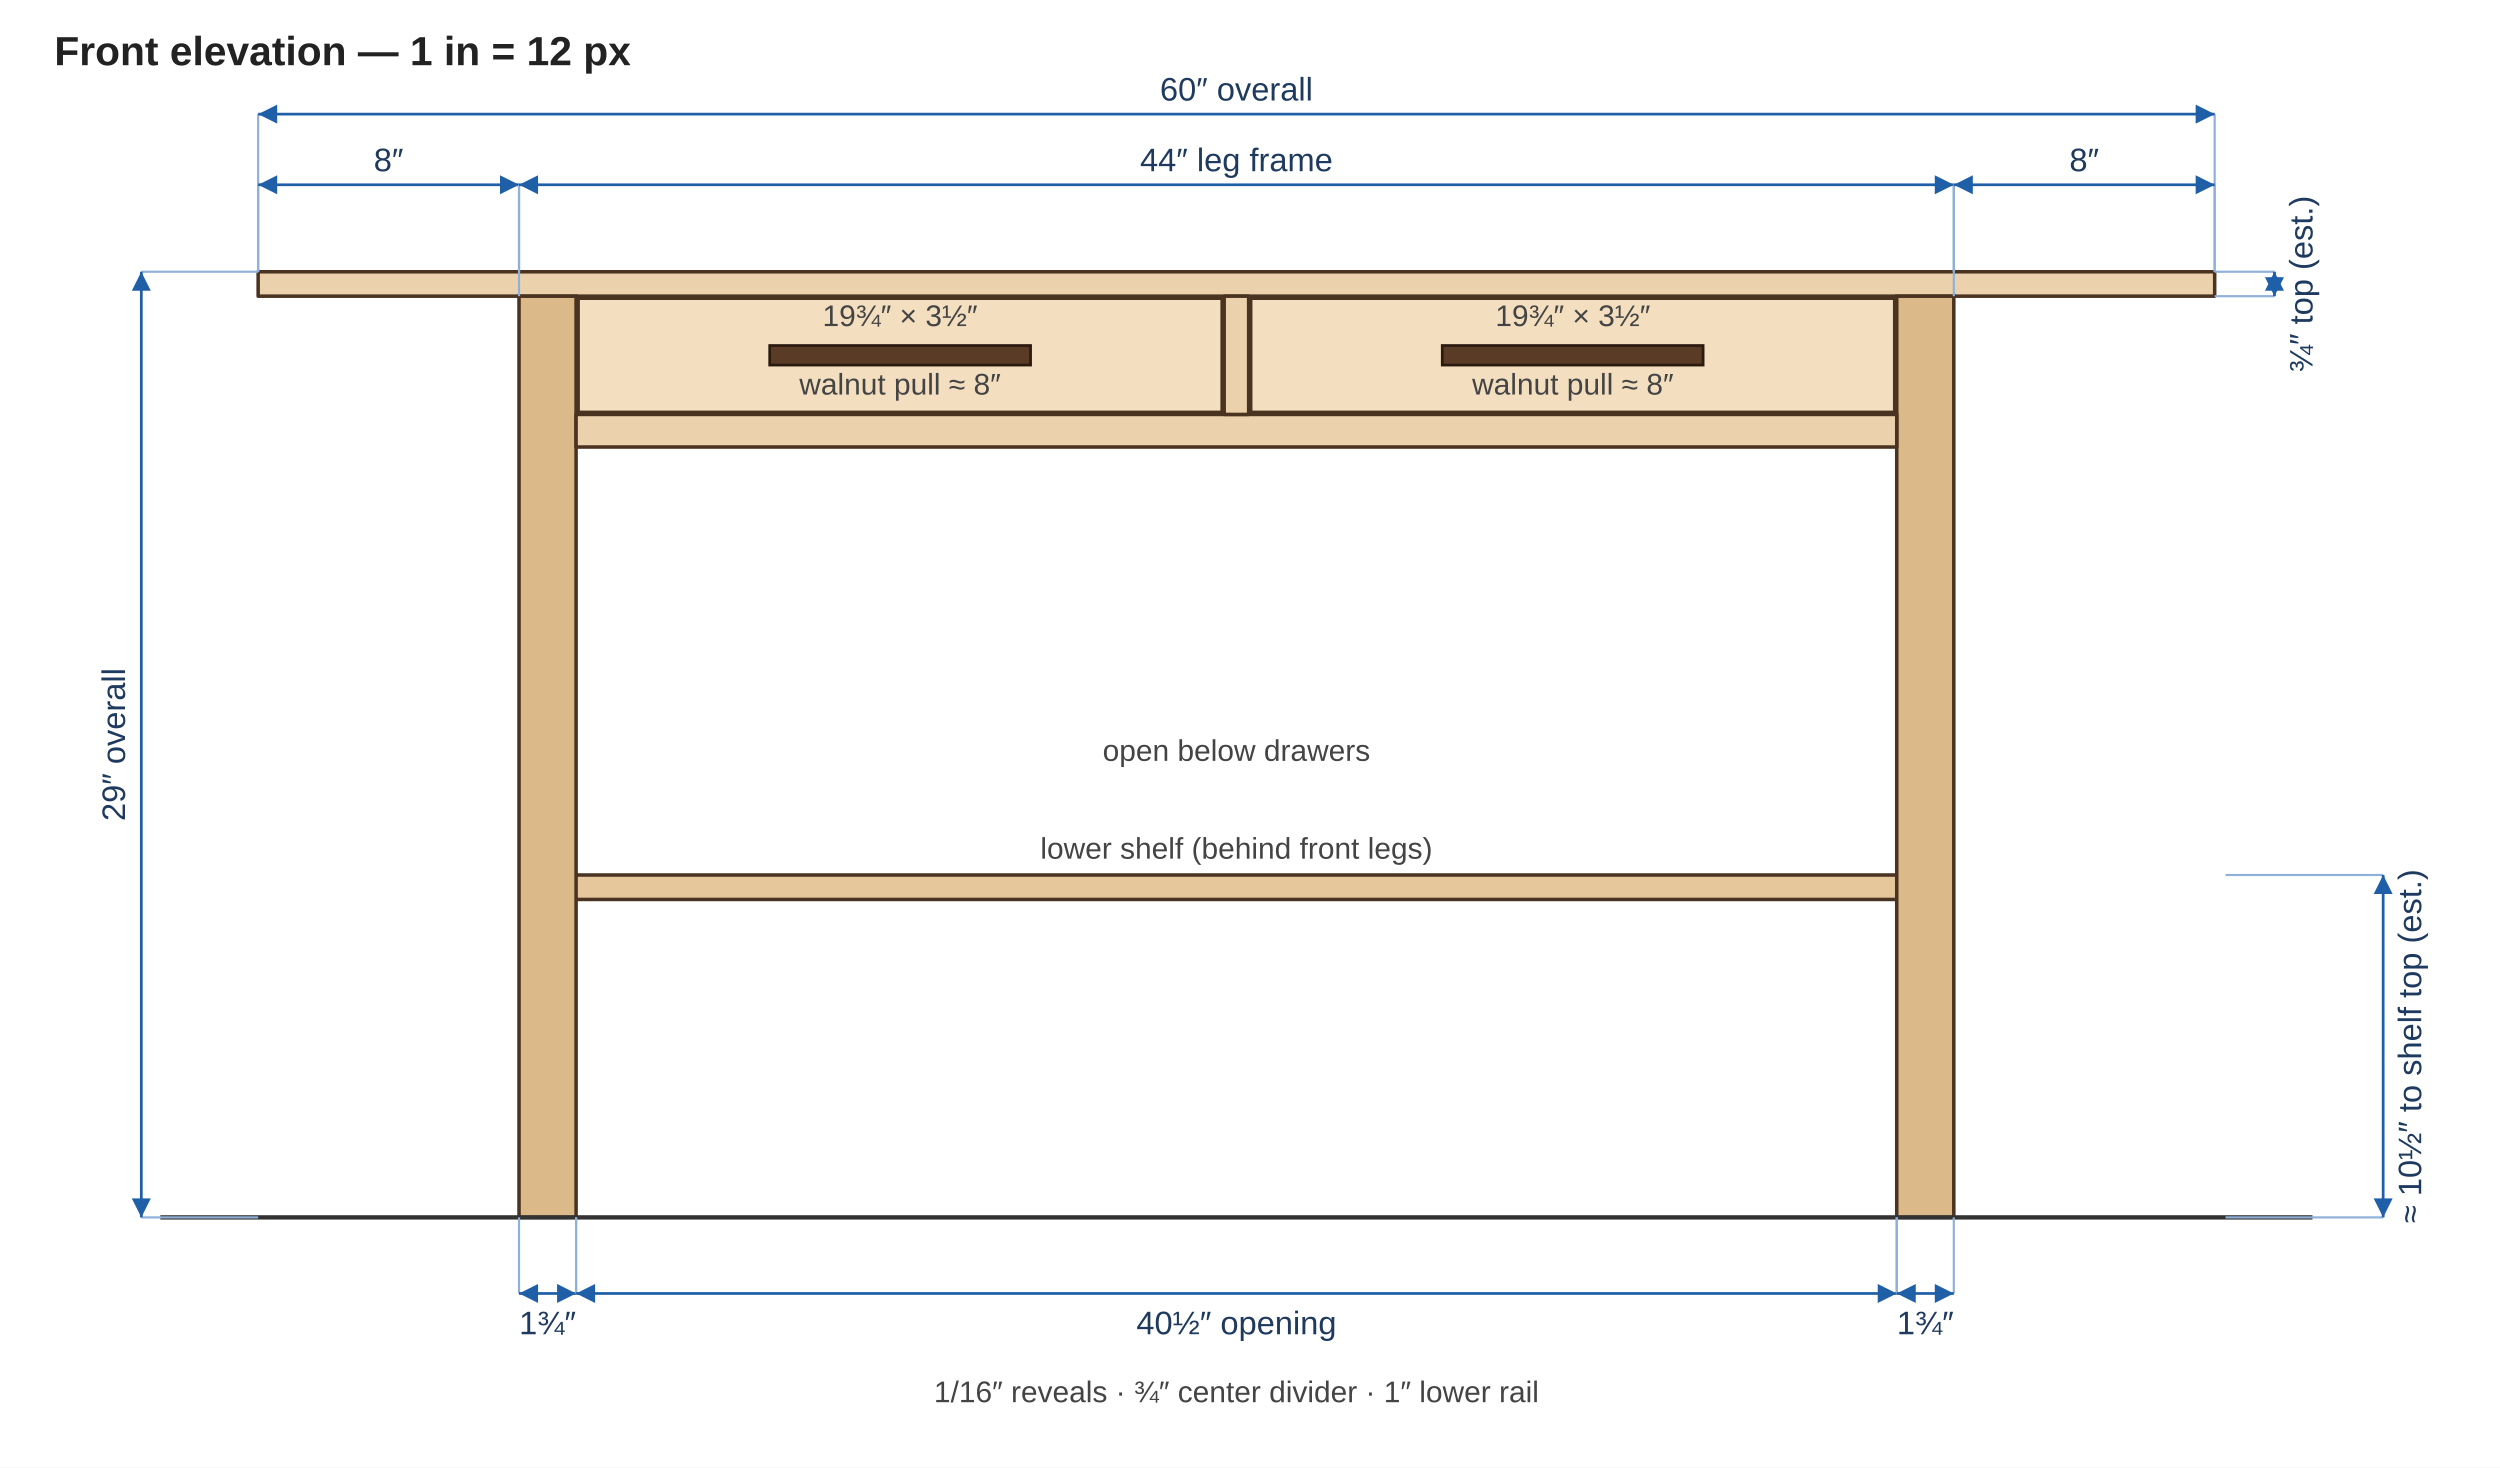
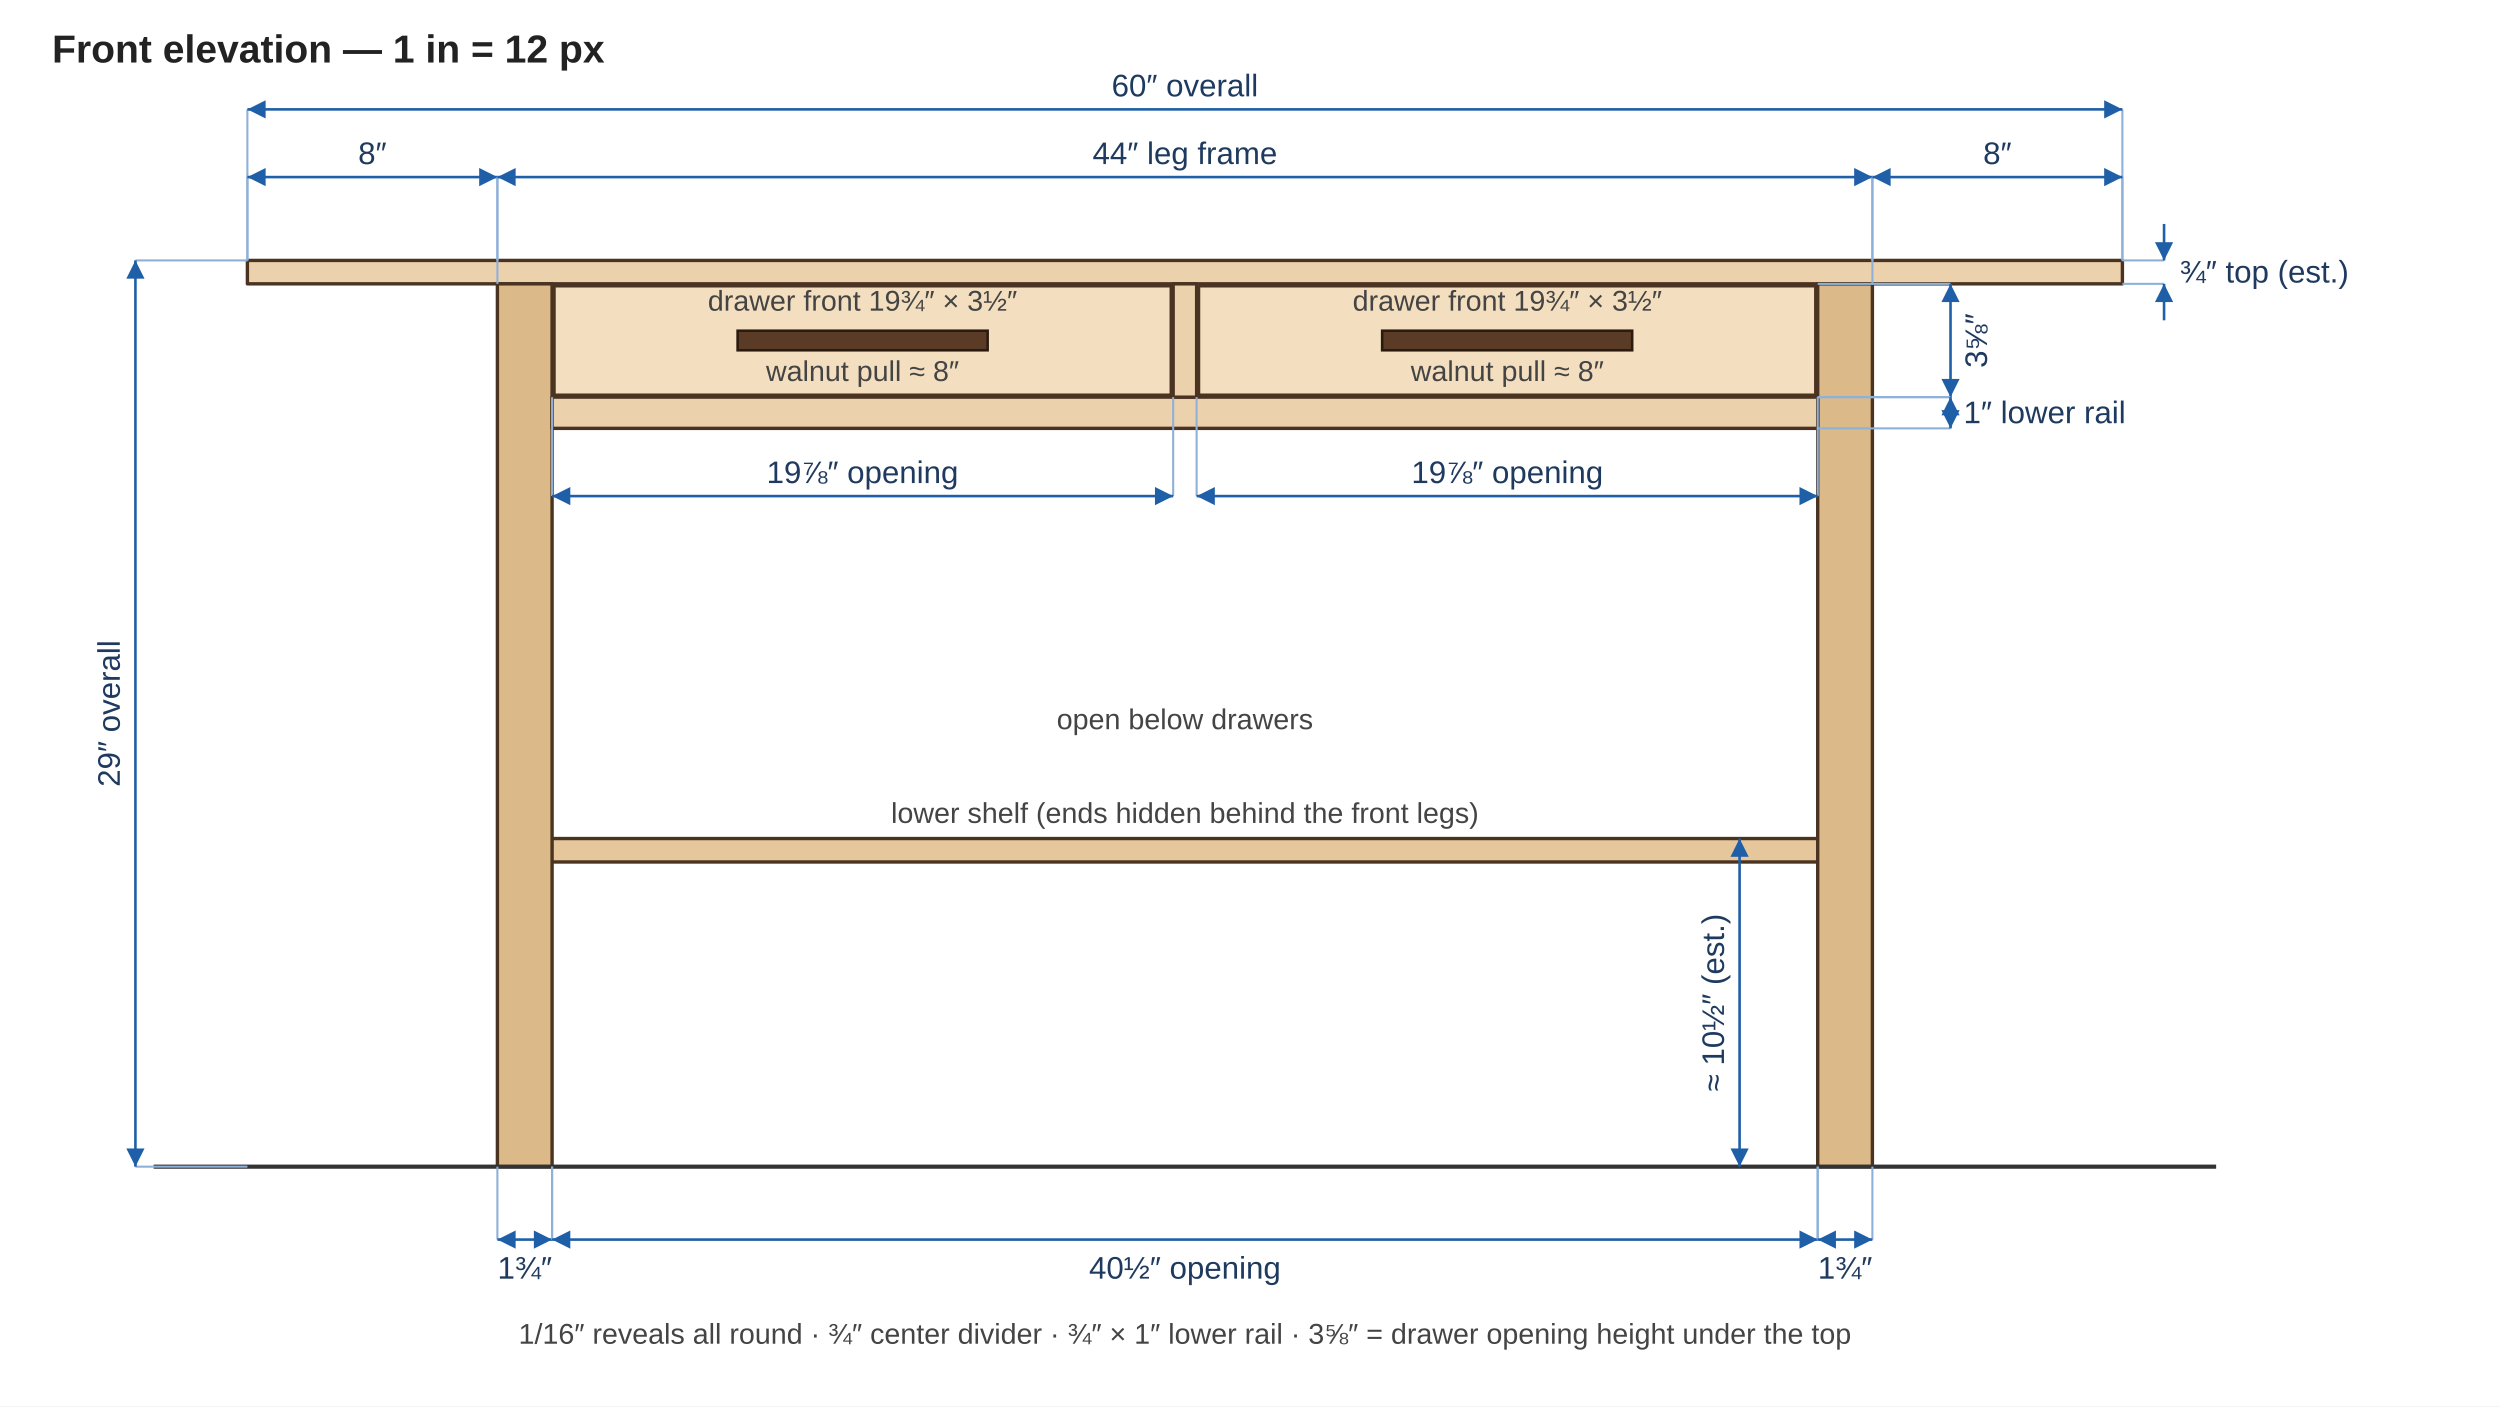
- <svg xmlns="http://www.w3.org/2000/svg" viewBox="0 0 920 540" width="920" height="540" role="img" aria-label="Modern Craftsman console, front elevation">
+ <svg xmlns="http://www.w3.org/2000/svg" viewBox="0 0 960 540" width="960" height="540" role="img" aria-label="Modern Craftsman console, front elevation">
  <style>
  .bg{fill:#fff}
  .wood{fill:#ecd2ac;stroke:#4a3320;stroke-width:1.3;stroke-linejoin:round}
  .leg{fill:#dcb988;stroke:#4a3320;stroke-width:1.3}
  .face{fill:#f3dfbf;stroke:#4a3320;stroke-width:1.3}
  .pull{fill:#5a3b26;stroke:#2b1a0f;stroke-width:1}
  .shelf{fill:#e6c79c;stroke:#4a3320;stroke-width:1.3}
  .hid{fill:none;stroke:#7a6a5a;stroke-width:1.1;stroke-dasharray:5 3}
  .spacer{fill:#cfc3b4;stroke:#6b5b4b;stroke-width:1}
  .floor{stroke:#333;stroke-width:1.6}
  .dim{stroke:#1f5fa8;stroke-width:1;fill:none}
  .ext{stroke:#8fb0d8;stroke-width:.8}
  .t{font:12px 'Helvetica Neue',Arial,sans-serif;fill:#1f3a5f}
  .n{font:11px 'Helvetica Neue',Arial,sans-serif;fill:#444}
  .h{font:600 15px 'Helvetica Neue',Arial,sans-serif;fill:#222}
</style>
  <defs>
    <marker id="a" viewBox="0 0 8 8" refX="8" refY="4" markerWidth="7" markerHeight="7" orient="auto-start-reverse">
      <path d="M0,0 L8,4 L0,8 z" fill="#1f5fa8" />
    </marker>
  </defs>
-   <rect class="bg" width="920" height="540" />
+   <rect class="bg" width="960" height="540" />
  <text class="h" x="20.0" y="24.0" text-anchor="start">Front elevation — 1 in = 12 px</text>
  <rect class="shelf" x="206.00" y="322.00" width="498.00" height="9.00" />
  <rect class="wood" x="95.00" y="100.00" width="720.00" height="9.00" />
  <rect class="leg" x="191.00" y="109.00" width="21.00" height="339.00" />
  <rect class="leg" x="698.00" y="109.00" width="21.00" height="339.00" />
  <rect class="wood" x="212.00" y="152.50" width="486.00" height="12.00" />
  <rect class="wood" x="450.50" y="109.00" width="9.00" height="43.50" />
  <rect class="face" x="212.75" y="109.75" width="237.00" height="42.00" />
-   <rect class="pull" x="283.25" y="127.15" width="96.00" height="7.20" />
-   <text class="n" x="331.2" y="120.0" text-anchor="middle">19¾″ × 3½″</text>
-   <text class="n" x="331.2" y="145.2" text-anchor="middle">walnut pull ≈ 8″</text>
+   <rect class="pull" x="283.25" y="127.00" width="96.00" height="7.50" />
+   <text class="n" x="331.2" y="119.3" text-anchor="middle">drawer front 19¾″ × 3½″</text>
+   <text class="n" x="331.2" y="146.3" text-anchor="middle">walnut pull ≈ 8″</text>
  <rect class="face" x="460.25" y="109.75" width="237.00" height="42.00" />
-   <rect class="pull" x="530.75" y="127.15" width="96.00" height="7.20" />
-   <text class="n" x="578.8" y="120.0" text-anchor="middle">19¾″ × 3½″</text>
-   <text class="n" x="578.8" y="145.2" text-anchor="middle">walnut pull ≈ 8″</text>
+   <rect class="pull" x="530.75" y="127.00" width="96.00" height="7.50" />
+   <text class="n" x="578.8" y="119.3" text-anchor="middle">drawer front 19¾″ × 3½″</text>
+   <text class="n" x="578.8" y="146.3" text-anchor="middle">walnut pull ≈ 8″</text>
  <line class="floor" x1="59.0" y1="448.0" x2="851.0" y2="448.0" />
  <text class="n" x="455.0" y="280.0" text-anchor="middle">open below drawers</text>
-   <text class="n" x="455.0" y="316.0" text-anchor="middle">lower shelf (behind front legs)</text>
+   <text class="n" x="455.0" y="316.0" text-anchor="middle">lower shelf (ends hidden behind the front legs)</text>
  <line class="ext" x1="95.0" y1="42.0" x2="95.0" y2="100.0" />
  <line class="ext" x1="815.0" y1="42.0" x2="815.0" y2="100.0" />
  <line class="dim" x1="95.0" y1="42.0" x2="815.0" y2="42.0" marker-start="url(#a)" marker-end="url(#a)" />
  <text class="t" x="455.0" y="37.0" text-anchor="middle">60″ overall</text>
  <line class="ext" x1="95.0" y1="68.0" x2="95.0" y2="100.0" />
  <line class="ext" x1="191.0" y1="68.0" x2="191.0" y2="100.0" />
  <line class="dim" x1="95.0" y1="68.0" x2="191.0" y2="68.0" marker-start="url(#a)" marker-end="url(#a)" />
  <text class="t" x="143.0" y="63.0" text-anchor="middle">8″</text>
  <line class="ext" x1="191.0" y1="68.0" x2="191.0" y2="109.0" />
  <line class="ext" x1="719.0" y1="68.0" x2="719.0" y2="109.0" />
  <line class="dim" x1="191.0" y1="68.0" x2="719.0" y2="68.0" marker-start="url(#a)" marker-end="url(#a)" />
  <text class="t" x="455.0" y="63.0" text-anchor="middle">44″ leg frame</text>
  <line class="ext" x1="719.0" y1="68.0" x2="719.0" y2="100.0" />
  <line class="ext" x1="815.0" y1="68.0" x2="815.0" y2="100.0" />
  <line class="dim" x1="719.0" y1="68.0" x2="815.0" y2="68.0" marker-start="url(#a)" marker-end="url(#a)" />
  <text class="t" x="767.0" y="63.0" text-anchor="middle">8″</text>
+   <line class="ext" x1="212.0" y1="190.5" x2="212.0" y2="152.5" />
+   <line class="ext" x1="450.5" y1="190.5" x2="450.5" y2="152.5" />
+   <line class="dim" x1="212.0" y1="190.5" x2="450.5" y2="190.5" marker-start="url(#a)" marker-end="url(#a)" />
+   <text class="t" x="331.2" y="185.5" text-anchor="middle">19⅞″ opening</text>
+   <line class="ext" x1="459.5" y1="190.5" x2="459.5" y2="152.5" />
+   <line class="ext" x1="698.0" y1="190.5" x2="698.0" y2="152.5" />
+   <line class="dim" x1="459.5" y1="190.5" x2="698.0" y2="190.5" marker-start="url(#a)" marker-end="url(#a)" />
+   <text class="t" x="578.8" y="185.5" text-anchor="middle">19⅞″ opening</text>
  <line class="ext" x1="52.0" y1="100.0" x2="95.0" y2="100.0" />
  <line class="ext" x1="52.0" y1="448.0" x2="95.0" y2="448.0" />
  <line class="dim" x1="52.0" y1="100.0" x2="52.0" y2="448.0" marker-start="url(#a)" marker-end="url(#a)" />
  <text class="t" transform="translate(46.0,274.0) rotate(-90)" text-anchor="middle">29″ overall</text>
-   <line class="ext" x1="837.0" y1="100.0" x2="815.0" y2="100.0" />
-   <line class="ext" x1="837.0" y1="109.0" x2="815.0" y2="109.0" />
-   <line class="dim" x1="837.0" y1="100.0" x2="837.0" y2="109.0" marker-start="url(#a)" marker-end="url(#a)" />
-   <text class="t" transform="translate(851.0,104.5) rotate(-90)" text-anchor="middle">¾″ top (est.)</text>
-   <line class="ext" x1="877.0" y1="322.0" x2="819.0" y2="322.0" />
-   <line class="ext" x1="877.0" y1="448.0" x2="819.0" y2="448.0" />
-   <line class="dim" x1="877.0" y1="322.0" x2="877.0" y2="448.0" marker-start="url(#a)" marker-end="url(#a)" />
-   <text class="t" transform="translate(891.0,385.0) rotate(-90)" text-anchor="middle">≈ 10½″ to shelf top (est.)</text>
+   <line class="ext" x1="831.0" y1="100.0" x2="815.0" y2="100.0" />
+   <line class="ext" x1="831.0" y1="109.0" x2="815.0" y2="109.0" />
+   <line class="dim" x1="831.0" y1="86.0" x2="831.0" y2="100.0" marker-end="url(#a)" />
+   <line class="dim" x1="831.0" y1="123.0" x2="831.0" y2="109.0" marker-end="url(#a)" />
+   <text class="t" x="837.0" y="108.5" text-anchor="start">¾″ top (est.)</text>
+   <line class="ext" x1="749.0" y1="109.0" x2="698.0" y2="109.0" />
+   <line class="ext" x1="749.0" y1="152.5" x2="698.0" y2="152.5" />
+   <line class="dim" x1="749.0" y1="109.0" x2="749.0" y2="152.5" marker-start="url(#a)" marker-end="url(#a)" />
+   <text class="t" transform="translate(763.0,130.8) rotate(-90)" text-anchor="middle">3⅝″</text>
+   <line class="ext" x1="749.0" y1="152.5" x2="698.0" y2="152.5" />
+   <line class="ext" x1="749.0" y1="164.5" x2="698.0" y2="164.5" />
+   <line class="dim" x1="749.0" y1="152.5" x2="749.0" y2="164.5" marker-start="url(#a)" marker-end="url(#a)" />
+   <text class="t" x="754.0" y="162.5" text-anchor="start">1″ lower rail</text>
+   <line class="dim" x1="668.0" y1="322.0" x2="668.0" y2="448.0" marker-start="url(#a)" marker-end="url(#a)" />
+   <text class="t" transform="translate(662.0,385.0) rotate(-90)" text-anchor="middle">≈ 10½″ (est.)</text>
  <line class="ext" x1="191.0" y1="476.0" x2="191.0" y2="448.0" />
  <line class="ext" x1="212.0" y1="476.0" x2="212.0" y2="448.0" />
  <line class="dim" x1="191.0" y1="476.0" x2="212.0" y2="476.0" marker-start="url(#a)" marker-end="url(#a)" />
  <text class="t" x="201.5" y="491.0" text-anchor="middle">1¾″</text>
  <line class="ext" x1="212.0" y1="476.0" x2="212.0" y2="448.0" />
  <line class="ext" x1="698.0" y1="476.0" x2="698.0" y2="448.0" />
  <line class="dim" x1="212.0" y1="476.0" x2="698.0" y2="476.0" marker-start="url(#a)" marker-end="url(#a)" />
  <text class="t" x="455.0" y="491.0" text-anchor="middle">40½″ opening</text>
  <line class="ext" x1="698.0" y1="476.0" x2="698.0" y2="448.0" />
  <line class="ext" x1="719.0" y1="476.0" x2="719.0" y2="448.0" />
  <line class="dim" x1="698.0" y1="476.0" x2="719.0" y2="476.0" marker-start="url(#a)" marker-end="url(#a)" />
  <text class="t" x="708.5" y="491.0" text-anchor="middle">1¾″</text>
-   <text class="n" x="455.0" y="516.0" text-anchor="middle">1/16″ reveals · ¾″ center divider · 1″ lower rail</text>
+   <text class="n" x="455.0" y="516.0" text-anchor="middle">1/16″ reveals all round · ¾″ center divider · ¾″ × 1″ lower rail · 3⅝″ = drawer opening height under the top</text>
</svg>
